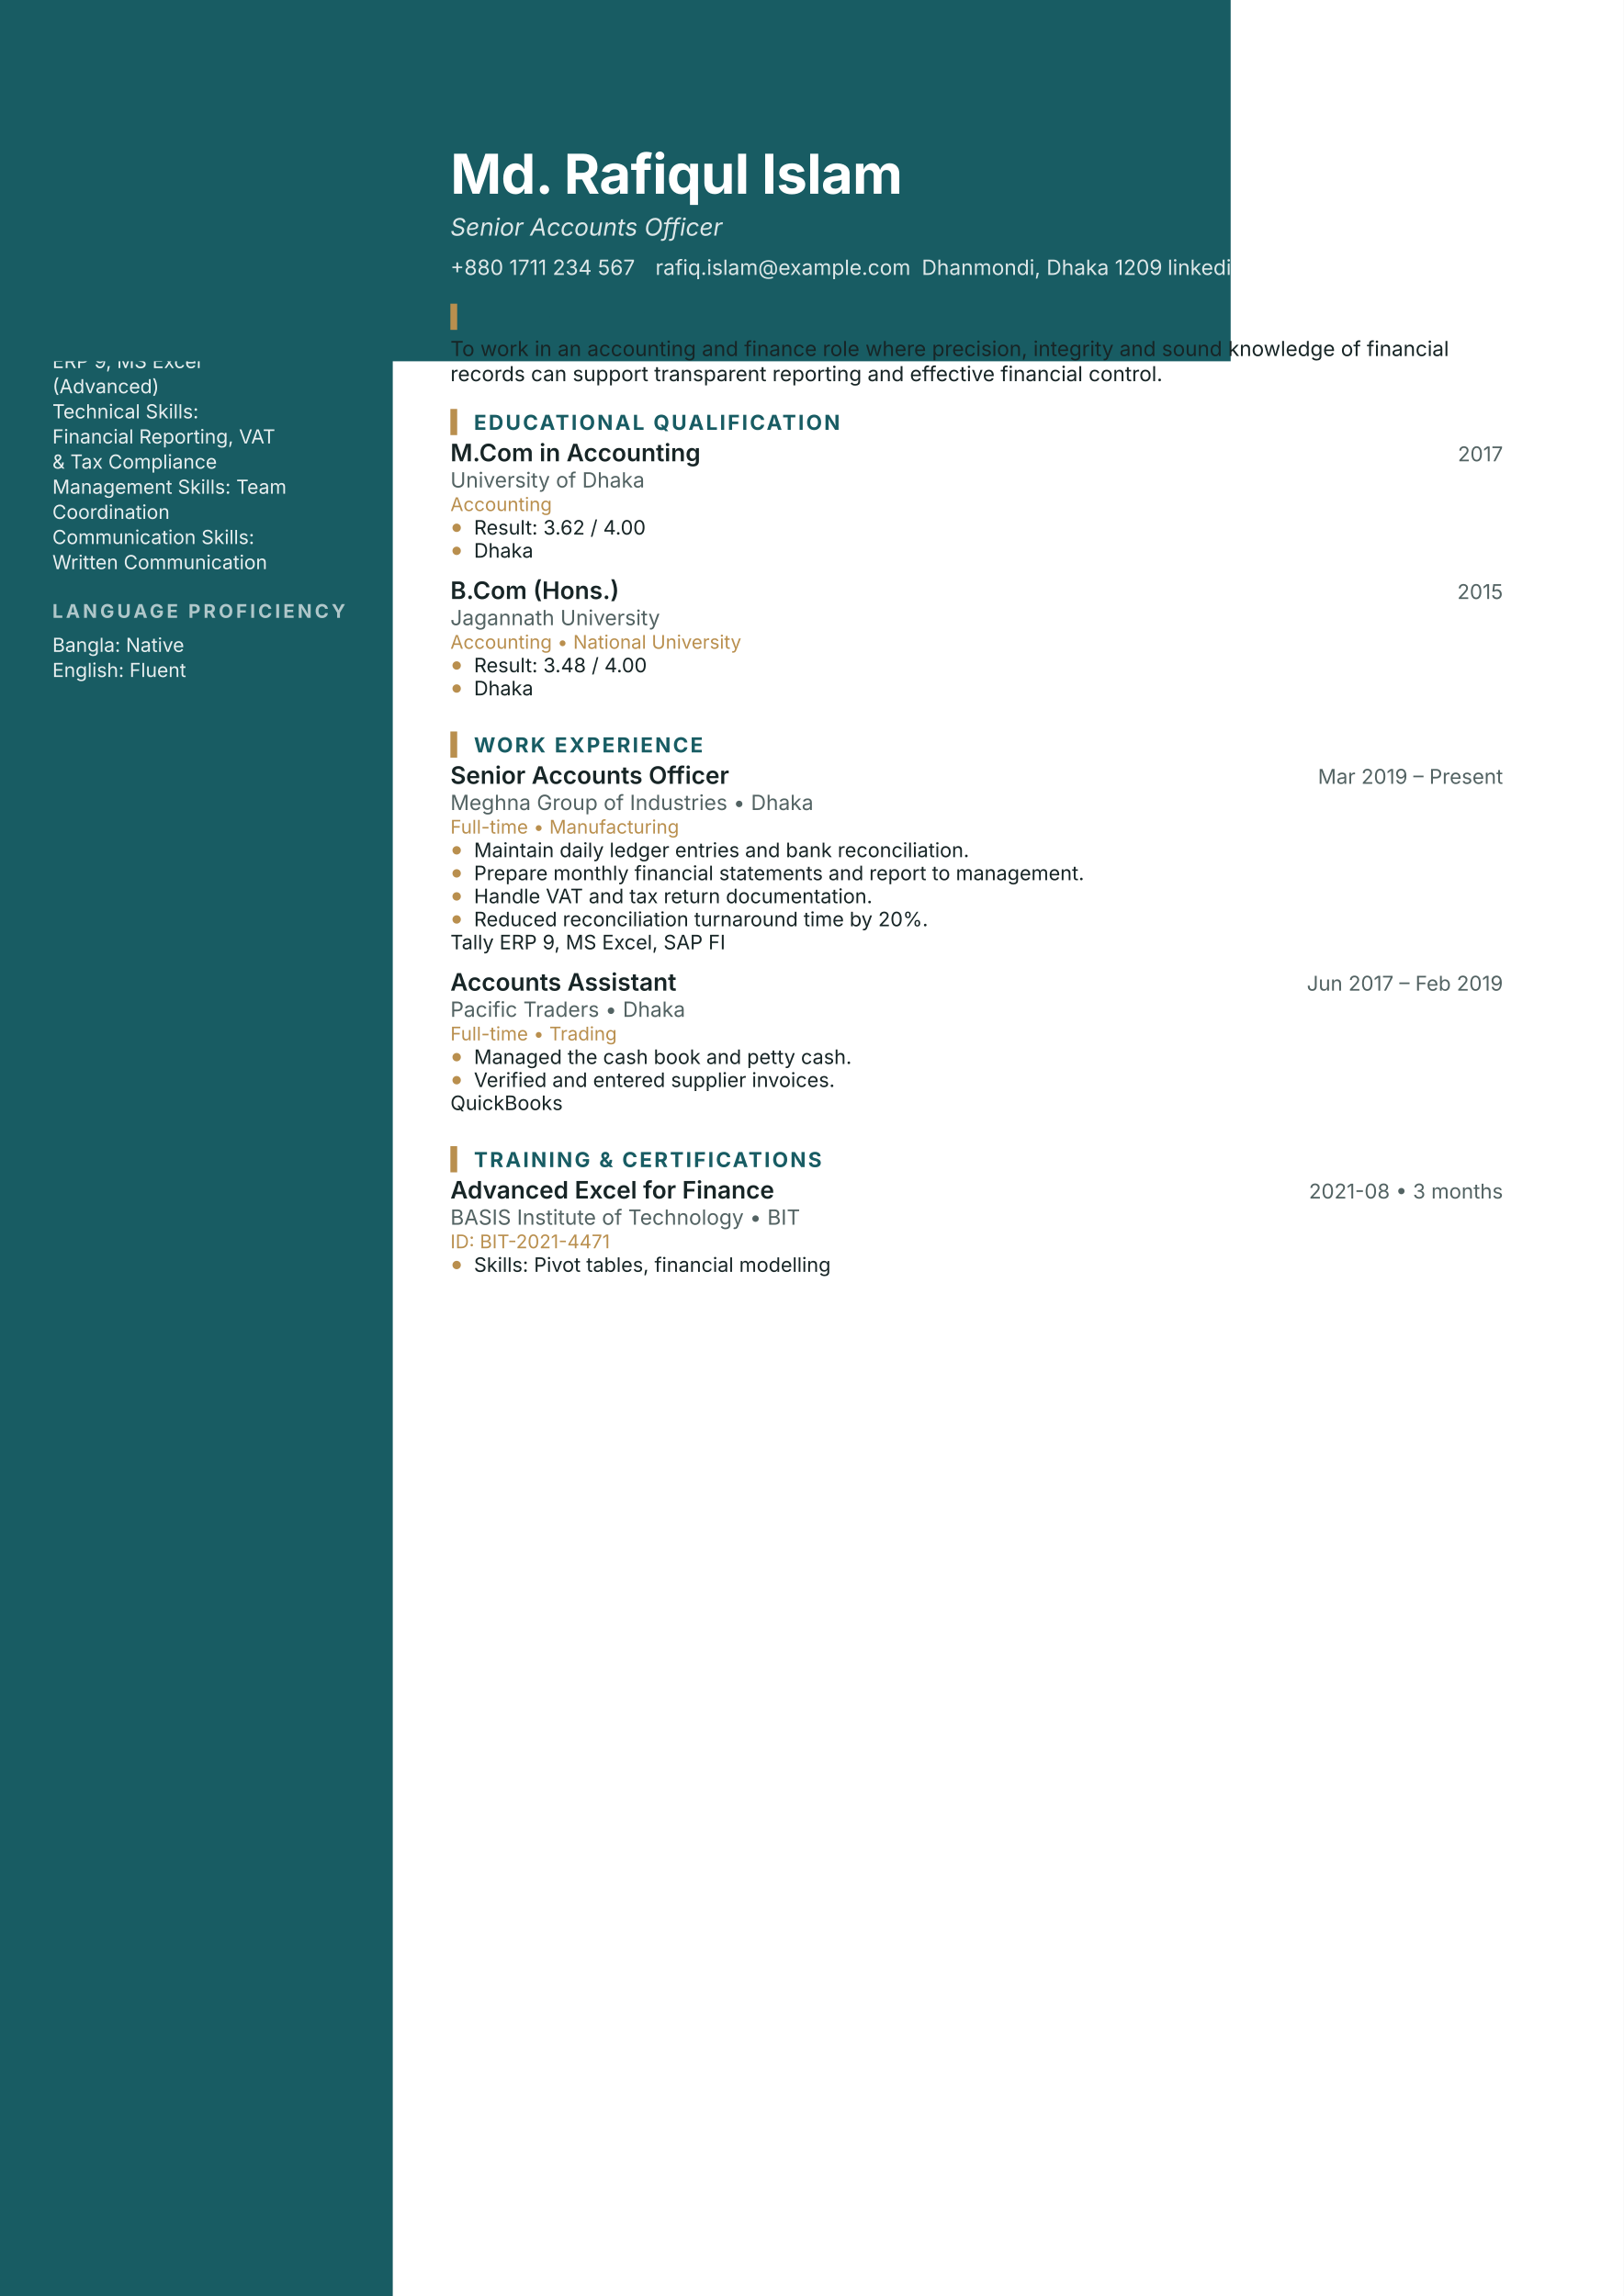
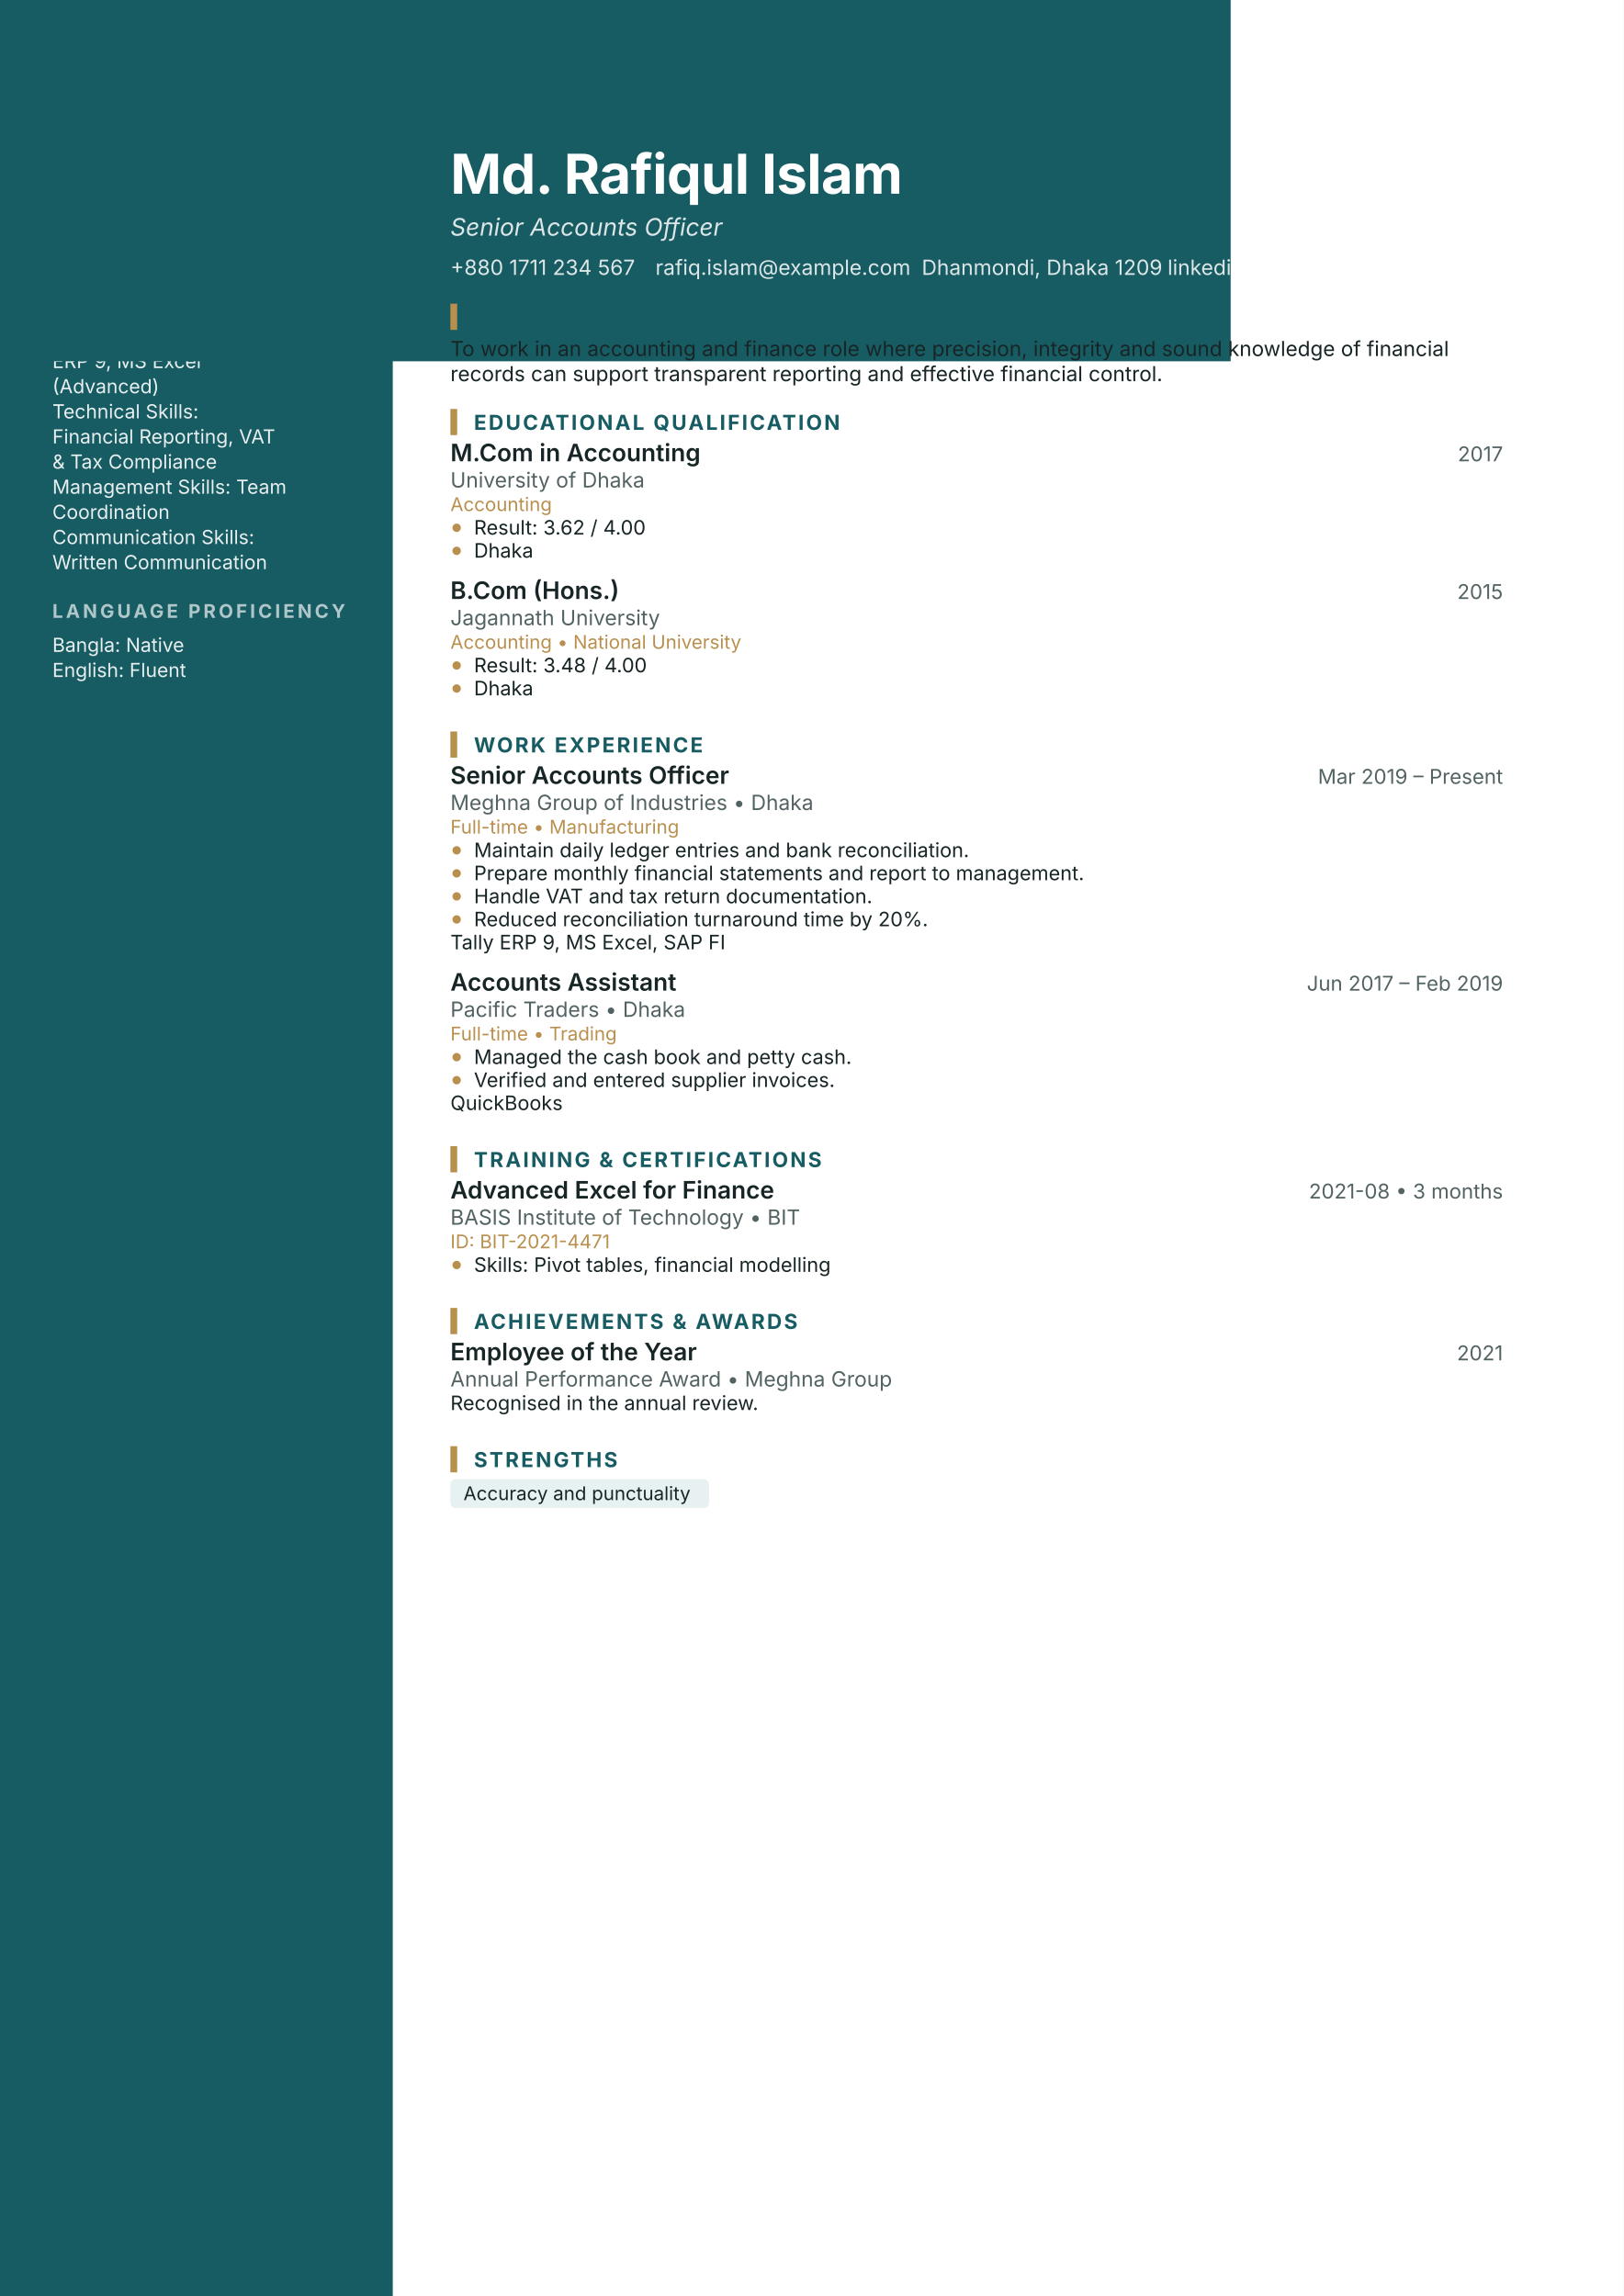
<svg xmlns="http://www.w3.org/2000/svg" width="620" height="877" viewBox="0 0 620 877" role="img" aria-label="CV template preview: IT &amp; Technology">
  <rect width="620" height="877" fill="#ffffff" />
  <rect x="0.0" y="0.0" width="620.0" height="877.0" fill="#ffffff" />
  <rect x="0.0" y="0.0" width="150.0" height="877.0" fill="#185c63" />
  <text x="20.0" y="64.0" font-family="Inter, Noto Sans Bengali, sans-serif" font-size="7.4" font-weight="700" fill="rgba(255,255,255,.66)" letter-spacing="1.2">CONTACT</text>
  <text x="20.0" y="78.0" font-family="Inter, Noto Sans Bengali, sans-serif" font-size="7.6" font-weight="400" fill="rgba(255,255,255,.92)">+880 1711 234 567</text>
  <text x="20.0" y="88.0" font-family="Inter, Noto Sans Bengali, sans-serif" font-size="7.6" font-weight="400" fill="rgba(255,255,255,.92)">rafiq.islam@example.com</text>
  <text x="20.0" y="98.0" font-family="Inter, Noto Sans Bengali, sans-serif" font-size="7.6" font-weight="400" fill="rgba(255,255,255,.92)">Dhanmondi, Dhaka 1209</text>
  <text x="20.0" y="118.0" font-family="Inter, Noto Sans Bengali, sans-serif" font-size="7.2" font-weight="700" fill="rgba(255,255,255,.66)" letter-spacing="1.1">SKILLS</text>
  <text x="20.0" y="131.0" font-family="Inter, Noto Sans Bengali, sans-serif" font-size="7.4" font-weight="400" fill="rgba(255,255,255,.9)">Software Skills: Tally</text>
  <text x="20.0" y="140.6" font-family="Inter, Noto Sans Bengali, sans-serif" font-size="7.4" font-weight="400" fill="rgba(255,255,255,.9)">ERP 9, MS Excel</text>
  <text x="20.0" y="150.2" font-family="Inter, Noto Sans Bengali, sans-serif" font-size="7.4" font-weight="400" fill="rgba(255,255,255,.9)">(Advanced)</text>
  <text x="20.0" y="159.8" font-family="Inter, Noto Sans Bengali, sans-serif" font-size="7.4" font-weight="400" fill="rgba(255,255,255,.9)">Technical Skills:</text>
  <text x="20.0" y="169.4" font-family="Inter, Noto Sans Bengali, sans-serif" font-size="7.4" font-weight="400" fill="rgba(255,255,255,.9)">Financial Reporting, VAT</text>
  <text x="20.0" y="179.0" font-family="Inter, Noto Sans Bengali, sans-serif" font-size="7.4" font-weight="400" fill="rgba(255,255,255,.9)">&amp; Tax Compliance</text>
  <text x="20.0" y="188.6" font-family="Inter, Noto Sans Bengali, sans-serif" font-size="7.4" font-weight="400" fill="rgba(255,255,255,.9)">Management Skills: Team</text>
  <text x="20.0" y="198.2" font-family="Inter, Noto Sans Bengali, sans-serif" font-size="7.4" font-weight="400" fill="rgba(255,255,255,.9)">Coordination</text>
  <text x="20.0" y="207.8" font-family="Inter, Noto Sans Bengali, sans-serif" font-size="7.4" font-weight="400" fill="rgba(255,255,255,.9)">Communication Skills:</text>
  <text x="20.0" y="217.4" font-family="Inter, Noto Sans Bengali, sans-serif" font-size="7.4" font-weight="400" fill="rgba(255,255,255,.9)">Written Communication</text>
  <text x="20.0" y="236.0" font-family="Inter, Noto Sans Bengali, sans-serif" font-size="7.2" font-weight="700" fill="rgba(255,255,255,.66)" letter-spacing="1.1">LANGUAGE PROFICIENCY</text>
  <text x="20.0" y="249.0" font-family="Inter, Noto Sans Bengali, sans-serif" font-size="7.4" font-weight="400" fill="rgba(255,255,255,.9)">Bangla: Native</text>
  <text x="20.0" y="258.6" font-family="Inter, Noto Sans Bengali, sans-serif" font-size="7.4" font-weight="400" fill="rgba(255,255,255,.9)">English: Fluent</text>
  <rect x="0.0" y="0.0" width="470.0" height="138.0" fill="#185c63" />
  <text x="172.0" y="74.0" font-family="Inter, Noto Sans Bengali, sans-serif" font-size="21" font-weight="700" fill="#ffffff" letter-spacing="-0.2">Md. Rafiqul Islam</text>
  <text x="172.0" y="90.0" font-family="Inter, Noto Sans Bengali, sans-serif" font-size="9.2" font-weight="400" fill="rgba(255,255,255,.85)" font-style="italic">Senior Accounts Officer</text>
  <text x="172.0" y="105.0" font-family="Inter, Noto Sans Bengali, sans-serif" font-size="8" font-weight="400" fill="rgba(255,255,255,.85)">+880 1711 234 567</text>
  <text x="250.3" y="105.0" font-family="Inter, Noto Sans Bengali, sans-serif" font-size="8" font-weight="400" fill="rgba(255,255,255,.85)">rafiq.islam@example.com</text>
  <text x="352.0" y="105.0" font-family="Inter, Noto Sans Bengali, sans-serif" font-size="8" font-weight="400" fill="rgba(255,255,255,.85)">Dhanmondi, Dhaka 1209</text>
  <text x="445.9" y="105.0" font-family="Inter, Noto Sans Bengali, sans-serif" font-size="8" font-weight="400" fill="rgba(255,255,255,.85)">linkedin.com/in/rafiqislam</text>
  <rect x="172.0" y="116.0" width="2.6" height="10.0" fill="#b98f4e" />
  <text x="181.0" y="124.0" font-family="Inter, Noto Sans Bengali, sans-serif" font-size="7.9" font-weight="700" fill="#185c63" letter-spacing="0.8">CAREER OBJECTIVE</text>
  <text x="172.0" y="136.0" font-family="Inter, Noto Sans Bengali, sans-serif" font-size="7.9" font-weight="400" fill="#172526">To work in an accounting and finance role where precision, integrity and sound knowledge of financial</text>
  <text x="172.0" y="145.6" font-family="Inter, Noto Sans Bengali, sans-serif" font-size="7.9" font-weight="400" fill="#172526">records can support transparent reporting and effective financial control.</text>
  <rect x="172.0" y="156.2" width="2.6" height="10.0" fill="#b98f4e" />
  <text x="181.0" y="164.2" font-family="Inter, Noto Sans Bengali, sans-serif" font-size="7.9" font-weight="700" fill="#185c63" letter-spacing="0.8">EDUCATIONAL QUALIFICATION</text>
  <text x="172.0" y="176.2" font-family="Inter, Noto Sans Bengali, sans-serif" font-size="9.2" font-weight="600" fill="#172526">M.Com in Accounting</text>
  <text x="574.0" y="176.2" font-family="Inter, Noto Sans Bengali, sans-serif" font-size="7.8" font-weight="400" fill="#536363" text-anchor="end">2017</text>
  <text x="172.0" y="186.2" font-family="Inter, Noto Sans Bengali, sans-serif" font-size="8" font-weight="400" fill="#536363">University of Dhaka</text>
  <text x="172.0" y="195.2" font-family="Inter, Noto Sans Bengali, sans-serif" font-size="7.2" font-weight="400" fill="#b98f4e">Accounting</text>
  <circle cx="174.4" cy="201.6" r="1.6" fill="#b98f4e" />
  <text x="181.0" y="204.2" font-family="Inter, Noto Sans Bengali, sans-serif" font-size="7.6" font-weight="400" fill="#172526">Result: 3.62 / 4.00</text>
  <circle cx="174.4" cy="210.4" r="1.6" fill="#b98f4e" />
  <text x="181.0" y="213.0" font-family="Inter, Noto Sans Bengali, sans-serif" font-size="7.6" font-weight="400" fill="#172526">Dhaka</text>
  <text x="172.0" y="228.8" font-family="Inter, Noto Sans Bengali, sans-serif" font-size="9.2" font-weight="600" fill="#172526">B.Com (Hons.)</text>
  <text x="574.0" y="228.8" font-family="Inter, Noto Sans Bengali, sans-serif" font-size="7.8" font-weight="400" fill="#536363" text-anchor="end">2015</text>
  <text x="172.0" y="238.8" font-family="Inter, Noto Sans Bengali, sans-serif" font-size="8" font-weight="400" fill="#536363">Jagannath University</text>
  <text x="172.0" y="247.8" font-family="Inter, Noto Sans Bengali, sans-serif" font-size="7.2" font-weight="400" fill="#b98f4e">Accounting • National University</text>
  <circle cx="174.4" cy="254.2" r="1.6" fill="#b98f4e" />
  <text x="181.0" y="256.8" font-family="Inter, Noto Sans Bengali, sans-serif" font-size="7.6" font-weight="400" fill="#172526">Result: 3.48 / 4.00</text>
  <circle cx="174.4" cy="263.0" r="1.6" fill="#b98f4e" />
  <text x="181.0" y="265.6" font-family="Inter, Noto Sans Bengali, sans-serif" font-size="7.6" font-weight="400" fill="#172526">Dhaka</text>
  <rect x="172.0" y="279.4" width="2.6" height="10.0" fill="#b98f4e" />
  <text x="181.0" y="287.4" font-family="Inter, Noto Sans Bengali, sans-serif" font-size="7.9" font-weight="700" fill="#185c63" letter-spacing="0.8">WORK EXPERIENCE</text>
  <text x="172.0" y="299.4" font-family="Inter, Noto Sans Bengali, sans-serif" font-size="9.2" font-weight="600" fill="#172526">Senior Accounts Officer</text>
  <text x="574.0" y="299.4" font-family="Inter, Noto Sans Bengali, sans-serif" font-size="7.8" font-weight="400" fill="#536363" text-anchor="end">Mar 2019 – Present</text>
  <text x="172.0" y="309.4" font-family="Inter, Noto Sans Bengali, sans-serif" font-size="8" font-weight="400" fill="#536363">Meghna Group of Industries • Dhaka</text>
  <text x="172.0" y="318.4" font-family="Inter, Noto Sans Bengali, sans-serif" font-size="7.2" font-weight="400" fill="#b98f4e">Full-time • Manufacturing</text>
  <circle cx="174.4" cy="324.8" r="1.6" fill="#b98f4e" />
  <text x="181.0" y="327.4" font-family="Inter, Noto Sans Bengali, sans-serif" font-size="7.6" font-weight="400" fill="#172526">Maintain daily ledger entries and bank reconciliation.</text>
  <circle cx="174.4" cy="333.6" r="1.6" fill="#b98f4e" />
  <text x="181.0" y="336.2" font-family="Inter, Noto Sans Bengali, sans-serif" font-size="7.6" font-weight="400" fill="#172526">Prepare monthly financial statements and report to management.</text>
  <circle cx="174.4" cy="342.4" r="1.6" fill="#b98f4e" />
  <text x="181.0" y="345.0" font-family="Inter, Noto Sans Bengali, sans-serif" font-size="7.6" font-weight="400" fill="#172526">Handle VAT and tax return documentation.</text>
  <circle cx="174.4" cy="351.2" r="1.6" fill="#b98f4e" />
  <text x="181.0" y="353.8" font-family="Inter, Noto Sans Bengali, sans-serif" font-size="7.6" font-weight="400" fill="#172526">Reduced reconciliation turnaround time by 20%.</text>
  <text x="172.0" y="362.6" font-family="Inter, Noto Sans Bengali, sans-serif" font-size="7.6" font-weight="400" fill="#172526">Tally ERP 9, MS Excel, SAP FI</text>
  <text x="172.0" y="378.4" font-family="Inter, Noto Sans Bengali, sans-serif" font-size="9.2" font-weight="600" fill="#172526">Accounts Assistant</text>
  <text x="574.0" y="378.4" font-family="Inter, Noto Sans Bengali, sans-serif" font-size="7.8" font-weight="400" fill="#536363" text-anchor="end">Jun 2017 – Feb 2019</text>
  <text x="172.0" y="388.4" font-family="Inter, Noto Sans Bengali, sans-serif" font-size="8" font-weight="400" fill="#536363">Pacific Traders • Dhaka</text>
  <text x="172.0" y="397.4" font-family="Inter, Noto Sans Bengali, sans-serif" font-size="7.2" font-weight="400" fill="#b98f4e">Full-time • Trading</text>
  <circle cx="174.4" cy="403.8" r="1.6" fill="#b98f4e" />
  <text x="181.0" y="406.4" font-family="Inter, Noto Sans Bengali, sans-serif" font-size="7.6" font-weight="400" fill="#172526">Managed the cash book and petty cash.</text>
  <circle cx="174.4" cy="412.6" r="1.6" fill="#b98f4e" />
  <text x="181.0" y="415.2" font-family="Inter, Noto Sans Bengali, sans-serif" font-size="7.6" font-weight="400" fill="#172526">Verified and entered supplier invoices.</text>
  <text x="172.0" y="424.0" font-family="Inter, Noto Sans Bengali, sans-serif" font-size="7.6" font-weight="400" fill="#172526">QuickBooks</text>
  <rect x="172.0" y="437.8" width="2.6" height="10.0" fill="#b98f4e" />
  <text x="181.0" y="445.8" font-family="Inter, Noto Sans Bengali, sans-serif" font-size="7.9" font-weight="700" fill="#185c63" letter-spacing="0.8">TRAINING &amp; CERTIFICATIONS</text>
  <text x="172.0" y="457.8" font-family="Inter, Noto Sans Bengali, sans-serif" font-size="9.2" font-weight="600" fill="#172526">Advanced Excel for Finance</text>
  <text x="574.0" y="457.8" font-family="Inter, Noto Sans Bengali, sans-serif" font-size="7.8" font-weight="400" fill="#536363" text-anchor="end">2021-08 • 3 months</text>
  <text x="172.0" y="467.8" font-family="Inter, Noto Sans Bengali, sans-serif" font-size="8" font-weight="400" fill="#536363">BASIS Institute of Technology • BIT</text>
  <text x="172.0" y="476.8" font-family="Inter, Noto Sans Bengali, sans-serif" font-size="7.2" font-weight="400" fill="#b98f4e">ID: BIT-2021-4471</text>
  <circle cx="174.4" cy="483.2" r="1.6" fill="#b98f4e" />
  <text x="181.0" y="485.8" font-family="Inter, Noto Sans Bengali, sans-serif" font-size="7.6" font-weight="400" fill="#172526">Skills: Pivot tables, financial modelling</text>
+   <rect x="172.0" y="499.6" width="2.6" height="10.0" fill="#b98f4e" />
+   <text x="181.0" y="507.6" font-family="Inter, Noto Sans Bengali, sans-serif" font-size="7.9" font-weight="700" fill="#185c63" letter-spacing="0.8">ACHIEVEMENTS &amp; AWARDS</text>
+   <text x="172.0" y="519.6" font-family="Inter, Noto Sans Bengali, sans-serif" font-size="9.2" font-weight="600" fill="#172526">Employee of the Year</text>
+   <text x="574.0" y="519.6" font-family="Inter, Noto Sans Bengali, sans-serif" font-size="7.8" font-weight="400" fill="#536363" text-anchor="end">2021</text>
+   <text x="172.0" y="529.6" font-family="Inter, Noto Sans Bengali, sans-serif" font-size="8" font-weight="400" fill="#536363">Annual Performance Award • Meghna Group</text>
+   <text x="172.0" y="538.6" font-family="Inter, Noto Sans Bengali, sans-serif" font-size="7.6" font-weight="400" fill="#172526">Recognised in the annual review.</text>
+   <rect x="172.0" y="552.4" width="2.6" height="10.0" fill="#b98f4e" />
+   <text x="181.0" y="560.4" font-family="Inter, Noto Sans Bengali, sans-serif" font-size="7.9" font-weight="700" fill="#185c63" letter-spacing="0.8">STRENGTHS</text>
+   <rect x="172.0" y="565.0" width="98.8" height="11.0" fill="#e8f1f1" rx="2" />
+   <text x="177.0" y="573.0" font-family="Inter, Noto Sans Bengali, sans-serif" font-size="7.2" font-weight="400" fill="#172526">Accuracy and punctuality</text>
</svg>
